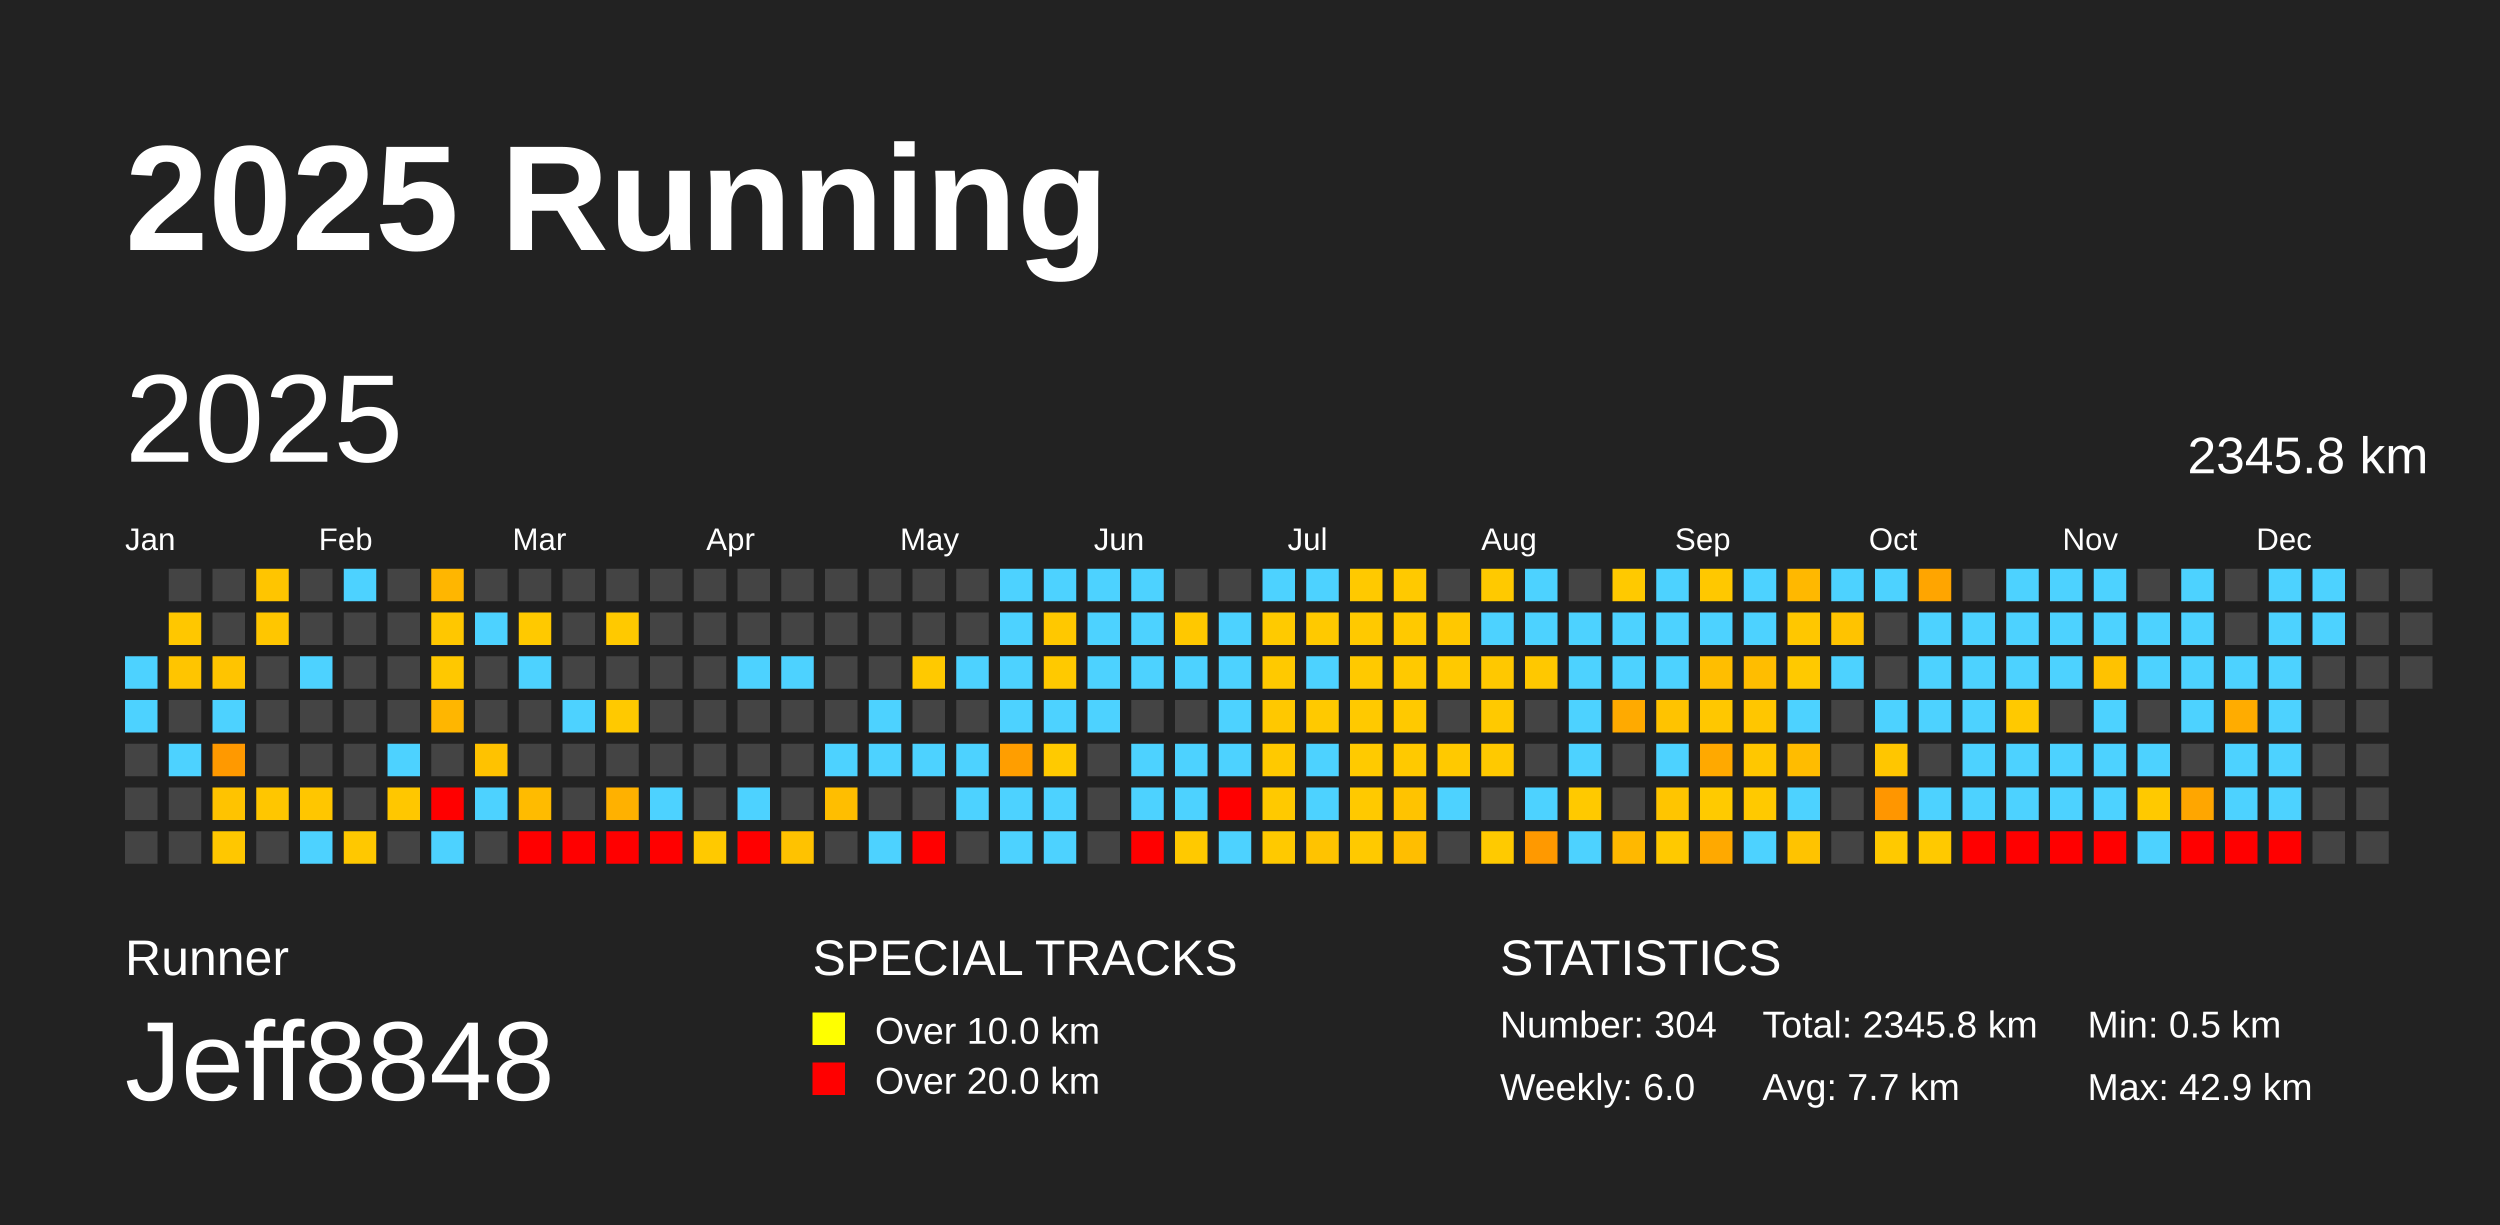
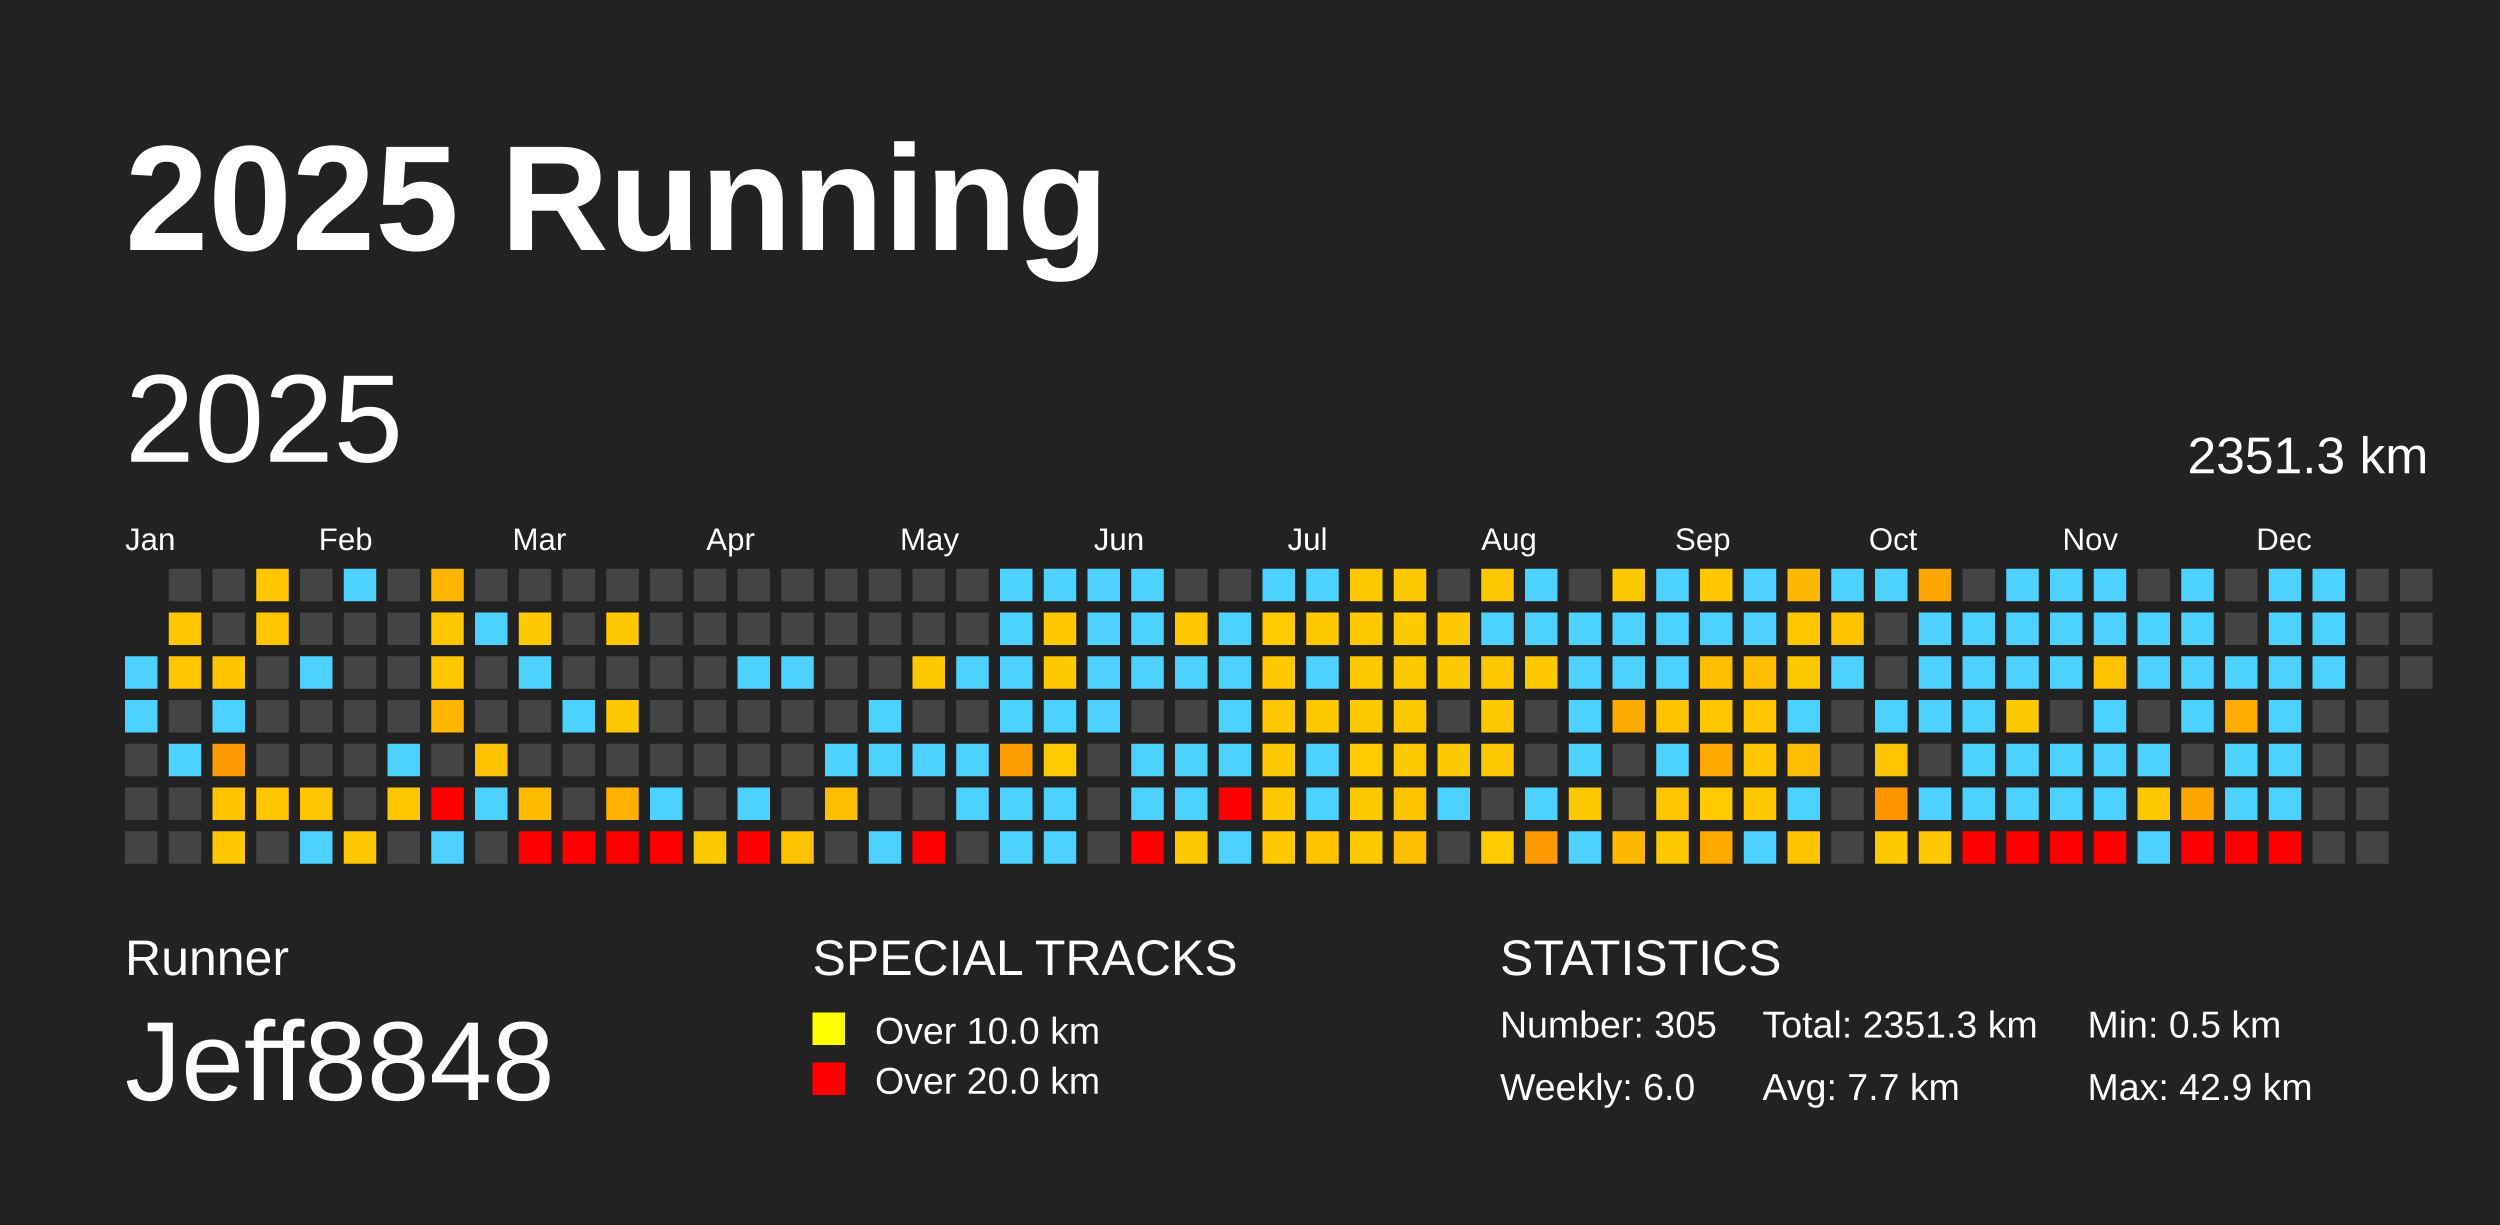
<svg xmlns="http://www.w3.org/2000/svg" baseProfile="full" height="98mm" version="1.1" viewBox="0,0,200,98" width="200mm">
  <defs />
  <rect fill="#222222" height="98" width="200" x="0" y="0" />
  <text fill="#FFFFFF" style="font-size:12px; font-family:Arial; font-weight:bold;" x="10" y="20">2025 Running</text>
  <text fill="#FFFFFF" style="font-size:4px; font-family:Arial" x="10" y="78">Runner</text>
  <text fill="#FFFFFF" style="font-size:9px; font-family:Arial" x="10" y="88">Jeff8848</text>
  <text fill="#FFFFFF" style="font-size:4px; font-family:Arial" x="65" y="78">SPECIAL TRACKS</text>
  <rect fill="yellow" height="2.6" width="2.6" x="65" y="81" />
  <text fill="#FFFFFF" style="font-size:3px; font-family:Arial" x="70" y="83.5">Over 10.0 km</text>
  <rect fill="red" height="2.6" width="2.6" x="65" y="85" />
  <text fill="#FFFFFF" style="font-size:3px; font-family:Arial" x="70" y="87.5">Over 20.0 km</text>
  <text fill="#FFFFFF" style="font-size:4px; font-family:Arial" x="120" y="78">STATISTICS</text>
-   <text fill="#FFFFFF" style="font-size:3px; font-family:Arial" x="120" y="83">Number: 304</text>
+   <text fill="#FFFFFF" style="font-size:3px; font-family:Arial" x="120" y="83">Number: 305</text>
  <text fill="#FFFFFF" style="font-size:3px; font-family:Arial" x="120" y="88">Weekly: 6.0</text>
-   <text fill="#FFFFFF" style="font-size:3px; font-family:Arial" x="141" y="83">Total: 2345.8 km</text>
+   <text fill="#FFFFFF" style="font-size:3px; font-family:Arial" x="141" y="83">Total: 2351.3 km</text>
  <text fill="#FFFFFF" style="font-size:3px; font-family:Arial" x="141" y="88">Avg: 7.7 km</text>
  <text fill="#FFFFFF" style="font-size:3px; font-family:Arial" x="167" y="83">Min: 0.5 km</text>
  <text fill="#FFFFFF" style="font-size:3px; font-family:Arial" x="167" y="88">Max: 42.9 km</text>
  <text dominant-baseline="hanging" fill="#FFFFFF" style="font-size:10.0px; font-family:Arial;" x="10" y="30">2025</text>
-   <text dominant-baseline="hanging" fill="#FFFFFF" style="font-size:4.125px; font-family:Arial;" x="175" y="35">2345.8 km</text>
+   <text dominant-baseline="hanging" fill="#FFFFFF" style="font-size:4.125px; font-family:Arial;" x="175" y="35">2351.3 km</text>
  <text fill="#FFFFFF" style="font-size:2.5px; font-family:Arial" x="10.0" y="44">Jan</text>
  <text fill="#FFFFFF" style="font-size:2.5px; font-family:Arial" x="25.5" y="44">Feb</text>
  <text fill="#FFFFFF" style="font-size:2.5px; font-family:Arial" x="41.0" y="44">Mar</text>
  <text fill="#FFFFFF" style="font-size:2.5px; font-family:Arial" x="56.5" y="44">Apr</text>
  <text fill="#FFFFFF" style="font-size:2.5px; font-family:Arial" x="72.0" y="44">May</text>
  <text fill="#FFFFFF" style="font-size:2.5px; font-family:Arial" x="87.5" y="44">Jun</text>
  <text fill="#FFFFFF" style="font-size:2.5px; font-family:Arial" x="103.0" y="44">Jul</text>
  <text fill="#FFFFFF" style="font-size:2.5px; font-family:Arial" x="118.5" y="44">Aug</text>
  <text fill="#FFFFFF" style="font-size:2.5px; font-family:Arial" x="134.0" y="44">Sep</text>
  <text fill="#FFFFFF" style="font-size:2.5px; font-family:Arial" x="149.5" y="44">Oct</text>
  <text fill="#FFFFFF" style="font-size:2.5px; font-family:Arial" x="165.0" y="44">Nov</text>
  <text fill="#FFFFFF" style="font-size:2.5px; font-family:Arial" x="180.5" y="44">Dec</text>
  <rect fill="#4dd2ff" height="2.6" width="2.6" x="10.0" y="52.5" />
  <rect fill="#4dd2ff" height="2.6" width="2.6" x="10.0" y="56.0" />
  <rect fill="#444444" height="2.6" width="2.6" x="10.0" y="59.5" />
  <rect fill="#444444" height="2.6" width="2.6" x="10.0" y="63.0" />
  <rect fill="#444444" height="2.6" width="2.6" x="10.0" y="66.5" />
  <rect fill="#444444" height="2.6" width="2.6" x="13.5" y="45.5" />
  <rect fill="#ffc700" height="2.6" width="2.6" x="13.5" y="49.0" />
  <rect fill="#ffc500" height="2.6" width="2.6" x="13.5" y="52.5" />
  <rect fill="#444444" height="2.6" width="2.6" x="13.5" y="56.0" />
  <rect fill="#4dd2ff" height="2.6" width="2.6" x="13.5" y="59.5" />
  <rect fill="#444444" height="2.6" width="2.6" x="13.5" y="63.0" />
  <rect fill="#444444" height="2.6" width="2.6" x="13.5" y="66.5" />
  <rect fill="#444444" height="2.6" width="2.6" x="17.0" y="45.5" />
  <rect fill="#444444" height="2.6" width="2.6" x="17.0" y="49.0" />
  <rect fill="#ffc400" height="2.6" width="2.6" x="17.0" y="52.5" />
  <rect fill="#4dd2ff" height="2.6" width="2.6" x="17.0" y="56.0" />
  <rect fill="#ff9900" height="2.6" width="2.6" x="17.0" y="59.5" />
  <rect fill="#ffc300" height="2.6" width="2.6" x="17.0" y="63.0" />
  <rect fill="#ffc700" height="2.6" width="2.6" x="17.0" y="66.5" />
  <rect fill="#ffc500" height="2.6" width="2.6" x="20.5" y="45.5" />
  <rect fill="#ffc600" height="2.6" width="2.6" x="20.5" y="49.0" />
  <rect fill="#444444" height="2.6" width="2.6" x="20.5" y="52.5" />
  <rect fill="#444444" height="2.6" width="2.6" x="20.5" y="56.0" />
  <rect fill="#444444" height="2.6" width="2.6" x="20.5" y="59.5" />
  <rect fill="#ffc600" height="2.6" width="2.6" x="20.5" y="63.0" />
  <rect fill="#444444" height="2.6" width="2.6" x="20.5" y="66.5" />
  <rect fill="#444444" height="2.6" width="2.6" x="24.0" y="45.5" />
  <rect fill="#444444" height="2.6" width="2.6" x="24.0" y="49.0" />
  <rect fill="#4dd2ff" height="2.6" width="2.6" x="24.0" y="52.5" />
  <rect fill="#444444" height="2.6" width="2.6" x="24.0" y="56.0" />
  <rect fill="#444444" height="2.6" width="2.6" x="24.0" y="59.5" />
  <rect fill="#ffc600" height="2.6" width="2.6" x="24.0" y="63.0" />
  <rect fill="#4dd2ff" height="2.6" width="2.6" x="24.0" y="66.5" />
  <rect fill="#4dd2ff" height="2.6" width="2.6" x="27.5" y="45.5" />
  <rect fill="#444444" height="2.6" width="2.6" x="27.5" y="49.0" />
  <rect fill="#444444" height="2.6" width="2.6" x="27.5" y="52.5" />
  <rect fill="#444444" height="2.6" width="2.6" x="27.5" y="56.0" />
  <rect fill="#444444" height="2.6" width="2.6" x="27.5" y="59.5" />
  <rect fill="#444444" height="2.6" width="2.6" x="27.5" y="63.0" />
  <rect fill="#ffc800" height="2.6" width="2.6" x="27.5" y="66.5" />
  <rect fill="#444444" height="2.6" width="2.6" x="31.0" y="45.5" />
  <rect fill="#444444" height="2.6" width="2.6" x="31.0" y="49.0" />
  <rect fill="#444444" height="2.6" width="2.6" x="31.0" y="52.5" />
  <rect fill="#444444" height="2.6" width="2.6" x="31.0" y="56.0" />
  <rect fill="#4dd2ff" height="2.6" width="2.6" x="31.0" y="59.5" />
  <rect fill="#ffc700" height="2.6" width="2.6" x="31.0" y="63.0" />
  <rect fill="#444444" height="2.6" width="2.6" x="31.0" y="66.5" />
  <rect fill="#ffb600" height="2.6" width="2.6" x="34.5" y="45.5" />
  <rect fill="#ffc700" height="2.6" width="2.6" x="34.5" y="49.0" />
  <rect fill="#ffc800" height="2.6" width="2.6" x="34.5" y="52.5" />
  <rect fill="#ffb600" height="2.6" width="2.6" x="34.5" y="56.0" />
  <rect fill="#444444" height="2.6" width="2.6" x="34.5" y="59.5" />
  <rect fill="red" height="2.6" width="2.6" x="34.5" y="63.0" />
  <rect fill="#4dd2ff" height="2.6" width="2.6" x="34.5" y="66.5" />
  <rect fill="#444444" height="2.6" width="2.6" x="38.0" y="45.5" />
  <rect fill="#4dd2ff" height="2.6" width="2.6" x="38.0" y="49.0" />
  <rect fill="#444444" height="2.6" width="2.6" x="38.0" y="52.5" />
  <rect fill="#444444" height="2.6" width="2.6" x="38.0" y="56.0" />
  <rect fill="#ffc200" height="2.6" width="2.6" x="38.0" y="59.5" />
  <rect fill="#4dd2ff" height="2.6" width="2.6" x="38.0" y="63.0" />
  <rect fill="#444444" height="2.6" width="2.6" x="38.0" y="66.5" />
  <rect fill="#444444" height="2.6" width="2.6" x="41.5" y="45.5" />
  <rect fill="#ffc900" height="2.6" width="2.6" x="41.5" y="49.0" />
  <rect fill="#4dd2ff" height="2.6" width="2.6" x="41.5" y="52.5" />
  <rect fill="#444444" height="2.6" width="2.6" x="41.5" y="56.0" />
  <rect fill="#444444" height="2.6" width="2.6" x="41.5" y="59.5" />
  <rect fill="#ffbb00" height="2.6" width="2.6" x="41.5" y="63.0" />
  <rect fill="red" height="2.6" width="2.6" x="41.5" y="66.5" />
  <rect fill="#444444" height="2.6" width="2.6" x="45.0" y="45.5" />
  <rect fill="#444444" height="2.6" width="2.6" x="45.0" y="49.0" />
  <rect fill="#444444" height="2.6" width="2.6" x="45.0" y="52.5" />
  <rect fill="#4dd2ff" height="2.6" width="2.6" x="45.0" y="56.0" />
  <rect fill="#444444" height="2.6" width="2.6" x="45.0" y="59.5" />
  <rect fill="#444444" height="2.6" width="2.6" x="45.0" y="63.0" />
  <rect fill="red" height="2.6" width="2.6" x="45.0" y="66.5" />
  <rect fill="#444444" height="2.6" width="2.6" x="48.5" y="45.5" />
  <rect fill="#ffc900" height="2.6" width="2.6" x="48.5" y="49.0" />
  <rect fill="#444444" height="2.6" width="2.6" x="48.5" y="52.5" />
  <rect fill="#ffc900" height="2.6" width="2.6" x="48.5" y="56.0" />
  <rect fill="#444444" height="2.6" width="2.6" x="48.5" y="59.5" />
  <rect fill="#ffb100" height="2.6" width="2.6" x="48.5" y="63.0" />
  <rect fill="red" height="2.6" width="2.6" x="48.5" y="66.5" />
  <rect fill="#444444" height="2.6" width="2.6" x="52.0" y="45.5" />
  <rect fill="#444444" height="2.6" width="2.6" x="52.0" y="49.0" />
  <rect fill="#444444" height="2.6" width="2.6" x="52.0" y="52.5" />
  <rect fill="#444444" height="2.6" width="2.6" x="52.0" y="56.0" />
  <rect fill="#444444" height="2.6" width="2.6" x="52.0" y="59.5" />
  <rect fill="#4dd2ff" height="2.6" width="2.6" x="52.0" y="63.0" />
  <rect fill="red" height="2.6" width="2.6" x="52.0" y="66.5" />
  <rect fill="#444444" height="2.6" width="2.6" x="55.5" y="45.5" />
  <rect fill="#444444" height="2.6" width="2.6" x="55.5" y="49.0" />
  <rect fill="#444444" height="2.6" width="2.6" x="55.5" y="52.5" />
  <rect fill="#444444" height="2.6" width="2.6" x="55.5" y="56.0" />
  <rect fill="#444444" height="2.6" width="2.6" x="55.5" y="59.5" />
  <rect fill="#444444" height="2.6" width="2.6" x="55.5" y="63.0" />
  <rect fill="#ffc900" height="2.6" width="2.6" x="55.5" y="66.5" />
  <rect fill="#444444" height="2.6" width="2.6" x="59.0" y="45.5" />
  <rect fill="#444444" height="2.6" width="2.6" x="59.0" y="49.0" />
  <rect fill="#4dd2ff" height="2.6" width="2.6" x="59.0" y="52.5" />
  <rect fill="#444444" height="2.6" width="2.6" x="59.0" y="56.0" />
  <rect fill="#444444" height="2.6" width="2.6" x="59.0" y="59.5" />
  <rect fill="#4dd2ff" height="2.6" width="2.6" x="59.0" y="63.0" />
  <rect fill="red" height="2.6" width="2.6" x="59.0" y="66.5" />
  <rect fill="#444444" height="2.6" width="2.6" x="62.5" y="45.5" />
  <rect fill="#444444" height="2.6" width="2.6" x="62.5" y="49.0" />
  <rect fill="#4dd2ff" height="2.6" width="2.6" x="62.5" y="52.5" />
  <rect fill="#444444" height="2.6" width="2.6" x="62.5" y="56.0" />
  <rect fill="#444444" height="2.6" width="2.6" x="62.5" y="59.5" />
  <rect fill="#444444" height="2.6" width="2.6" x="62.5" y="63.0" />
  <rect fill="#ffc200" height="2.6" width="2.6" x="62.5" y="66.5" />
  <rect fill="#444444" height="2.6" width="2.6" x="66.0" y="45.5" />
  <rect fill="#444444" height="2.6" width="2.6" x="66.0" y="49.0" />
  <rect fill="#444444" height="2.6" width="2.6" x="66.0" y="52.5" />
  <rect fill="#444444" height="2.6" width="2.6" x="66.0" y="56.0" />
  <rect fill="#4dd2ff" height="2.6" width="2.6" x="66.0" y="59.5" />
  <rect fill="#ffbe00" height="2.6" width="2.6" x="66.0" y="63.0" />
  <rect fill="#444444" height="2.6" width="2.6" x="66.0" y="66.5" />
  <rect fill="#444444" height="2.6" width="2.6" x="69.5" y="45.5" />
  <rect fill="#444444" height="2.6" width="2.6" x="69.5" y="49.0" />
  <rect fill="#444444" height="2.6" width="2.6" x="69.5" y="52.5" />
  <rect fill="#4dd2ff" height="2.6" width="2.6" x="69.5" y="56.0" />
  <rect fill="#4dd2ff" height="2.6" width="2.6" x="69.5" y="59.5" />
  <rect fill="#444444" height="2.6" width="2.6" x="69.5" y="63.0" />
  <rect fill="#4dd2ff" height="2.6" width="2.6" x="69.5" y="66.5" />
  <rect fill="#444444" height="2.6" width="2.6" x="73.0" y="45.5" />
  <rect fill="#444444" height="2.6" width="2.6" x="73.0" y="49.0" />
  <rect fill="#ffc900" height="2.6" width="2.6" x="73.0" y="52.5" />
  <rect fill="#444444" height="2.6" width="2.6" x="73.0" y="56.0" />
  <rect fill="#4dd2ff" height="2.6" width="2.6" x="73.0" y="59.5" />
  <rect fill="#444444" height="2.6" width="2.6" x="73.0" y="63.0" />
  <rect fill="red" height="2.6" width="2.6" x="73.0" y="66.5" />
  <rect fill="#444444" height="2.6" width="2.6" x="76.5" y="45.5" />
  <rect fill="#444444" height="2.6" width="2.6" x="76.5" y="49.0" />
  <rect fill="#4dd2ff" height="2.6" width="2.6" x="76.5" y="52.5" />
  <rect fill="#444444" height="2.6" width="2.6" x="76.5" y="56.0" />
  <rect fill="#4dd2ff" height="2.6" width="2.6" x="76.5" y="59.5" />
  <rect fill="#4dd2ff" height="2.6" width="2.6" x="76.5" y="63.0" />
  <rect fill="#444444" height="2.6" width="2.6" x="76.5" y="66.5" />
  <rect fill="#4dd2ff" height="2.6" width="2.6" x="80.0" y="45.5" />
  <rect fill="#4dd2ff" height="2.6" width="2.6" x="80.0" y="49.0" />
  <rect fill="#4dd2ff" height="2.6" width="2.6" x="80.0" y="52.5" />
  <rect fill="#4dd2ff" height="2.6" width="2.6" x="80.0" y="56.0" />
  <rect fill="#ff9e00" height="2.6" width="2.6" x="80.0" y="59.5" />
  <rect fill="#4dd2ff" height="2.6" width="2.6" x="80.0" y="63.0" />
  <rect fill="#4dd2ff" height="2.6" width="2.6" x="80.0" y="66.5" />
  <rect fill="#4dd2ff" height="2.6" width="2.6" x="83.5" y="45.5" />
  <rect fill="#ffc800" height="2.6" width="2.6" x="83.5" y="49.0" />
  <rect fill="#ffc900" height="2.6" width="2.6" x="83.5" y="52.5" />
  <rect fill="#4dd2ff" height="2.6" width="2.6" x="83.5" y="56.0" />
  <rect fill="#ffca00" height="2.6" width="2.6" x="83.5" y="59.5" />
  <rect fill="#4dd2ff" height="2.6" width="2.6" x="83.5" y="63.0" />
  <rect fill="#4dd2ff" height="2.6" width="2.6" x="83.5" y="66.5" />
  <rect fill="#4dd2ff" height="2.6" width="2.6" x="87.0" y="45.5" />
  <rect fill="#4dd2ff" height="2.6" width="2.6" x="87.0" y="49.0" />
  <rect fill="#4dd2ff" height="2.6" width="2.6" x="87.0" y="52.5" />
  <rect fill="#4dd2ff" height="2.6" width="2.6" x="87.0" y="56.0" />
  <rect fill="#444444" height="2.6" width="2.6" x="87.0" y="59.5" />
  <rect fill="#444444" height="2.6" width="2.6" x="87.0" y="63.0" />
  <rect fill="#444444" height="2.6" width="2.6" x="87.0" y="66.5" />
  <rect fill="#4dd2ff" height="2.6" width="2.6" x="90.5" y="45.5" />
  <rect fill="#4dd2ff" height="2.6" width="2.6" x="90.5" y="49.0" />
  <rect fill="#4dd2ff" height="2.6" width="2.6" x="90.5" y="52.5" />
  <rect fill="#444444" height="2.6" width="2.6" x="90.5" y="56.0" />
  <rect fill="#4dd2ff" height="2.6" width="2.6" x="90.5" y="59.5" />
  <rect fill="#4dd2ff" height="2.6" width="2.6" x="90.5" y="63.0" />
  <rect fill="red" height="2.6" width="2.6" x="90.5" y="66.5" />
  <rect fill="#444444" height="2.6" width="2.6" x="94.0" y="45.5" />
  <rect fill="#ffc800" height="2.6" width="2.6" x="94.0" y="49.0" />
  <rect fill="#4dd2ff" height="2.6" width="2.6" x="94.0" y="52.5" />
  <rect fill="#444444" height="2.6" width="2.6" x="94.0" y="56.0" />
  <rect fill="#4dd2ff" height="2.6" width="2.6" x="94.0" y="59.5" />
  <rect fill="#4dd2ff" height="2.6" width="2.6" x="94.0" y="63.0" />
  <rect fill="#ffc900" height="2.6" width="2.6" x="94.0" y="66.5" />
  <rect fill="#444444" height="2.6" width="2.6" x="97.5" y="45.5" />
  <rect fill="#4dd2ff" height="2.6" width="2.6" x="97.5" y="49.0" />
  <rect fill="#4dd2ff" height="2.6" width="2.6" x="97.5" y="52.5" />
  <rect fill="#4dd2ff" height="2.6" width="2.6" x="97.5" y="56.0" />
  <rect fill="#4dd2ff" height="2.6" width="2.6" x="97.5" y="59.5" />
  <rect fill="red" height="2.6" width="2.6" x="97.5" y="63.0" />
  <rect fill="#4dd2ff" height="2.6" width="2.6" x="97.5" y="66.5" />
  <rect fill="#4dd2ff" height="2.6" width="2.6" x="101.0" y="45.5" />
  <rect fill="#ffca00" height="2.6" width="2.6" x="101.0" y="49.0" />
  <rect fill="#ffc900" height="2.6" width="2.6" x="101.0" y="52.5" />
  <rect fill="#ffc800" height="2.6" width="2.6" x="101.0" y="56.0" />
  <rect fill="#ffc900" height="2.6" width="2.6" x="101.0" y="59.5" />
  <rect fill="#ffc900" height="2.6" width="2.6" x="101.0" y="63.0" />
  <rect fill="#ffc900" height="2.6" width="2.6" x="101.0" y="66.5" />
  <rect fill="#4dd2ff" height="2.6" width="2.6" x="104.5" y="45.5" />
  <rect fill="#ffc900" height="2.6" width="2.6" x="104.5" y="49.0" />
  <rect fill="#4dd2ff" height="2.6" width="2.6" x="104.5" y="52.5" />
  <rect fill="#ffc900" height="2.6" width="2.6" x="104.5" y="56.0" />
  <rect fill="#4dd2ff" height="2.6" width="2.6" x="104.5" y="59.5" />
  <rect fill="#4dd2ff" height="2.6" width="2.6" x="104.5" y="63.0" />
  <rect fill="#ffc300" height="2.6" width="2.6" x="104.5" y="66.5" />
  <rect fill="#ffc900" height="2.6" width="2.6" x="108.0" y="45.5" />
  <rect fill="#ffc900" height="2.6" width="2.6" x="108.0" y="49.0" />
  <rect fill="#ffc900" height="2.6" width="2.6" x="108.0" y="52.5" />
  <rect fill="#ffc900" height="2.6" width="2.6" x="108.0" y="56.0" />
  <rect fill="#ffca00" height="2.6" width="2.6" x="108.0" y="59.5" />
  <rect fill="#ffc900" height="2.6" width="2.6" x="108.0" y="63.0" />
  <rect fill="#ffc900" height="2.6" width="2.6" x="108.0" y="66.5" />
  <rect fill="#ffc900" height="2.6" width="2.6" x="111.5" y="45.5" />
  <rect fill="#ffc900" height="2.6" width="2.6" x="111.5" y="49.0" />
  <rect fill="#ffc900" height="2.6" width="2.6" x="111.5" y="52.5" />
  <rect fill="#ffc900" height="2.6" width="2.6" x="111.5" y="56.0" />
  <rect fill="#ffc900" height="2.6" width="2.6" x="111.5" y="59.5" />
  <rect fill="#ffc300" height="2.6" width="2.6" x="111.5" y="63.0" />
  <rect fill="#ffbe00" height="2.6" width="2.6" x="111.5" y="66.5" />
  <rect fill="#444444" height="2.6" width="2.6" x="115.0" y="45.5" />
  <rect fill="#ffc800" height="2.6" width="2.6" x="115.0" y="49.0" />
  <rect fill="#ffc900" height="2.6" width="2.6" x="115.0" y="52.5" />
  <rect fill="#444444" height="2.6" width="2.6" x="115.0" y="56.0" />
  <rect fill="#ffc900" height="2.6" width="2.6" x="115.0" y="59.5" />
  <rect fill="#4dd2ff" height="2.6" width="2.6" x="115.0" y="63.0" />
  <rect fill="#444444" height="2.6" width="2.6" x="115.0" y="66.5" />
  <rect fill="#ffc900" height="2.6" width="2.6" x="118.5" y="45.5" />
  <rect fill="#4dd2ff" height="2.6" width="2.6" x="118.5" y="49.0" />
  <rect fill="#ffc800" height="2.6" width="2.6" x="118.5" y="52.5" />
  <rect fill="#ffc900" height="2.6" width="2.6" x="118.5" y="56.0" />
  <rect fill="#ffc900" height="2.6" width="2.6" x="118.5" y="59.5" />
  <rect fill="#444444" height="2.6" width="2.6" x="118.5" y="63.0" />
  <rect fill="#ffca00" height="2.6" width="2.6" x="118.5" y="66.5" />
  <rect fill="#4dd2ff" height="2.6" width="2.6" x="122.0" y="45.5" />
  <rect fill="#4dd2ff" height="2.6" width="2.6" x="122.0" y="49.0" />
  <rect fill="#ffc800" height="2.6" width="2.6" x="122.0" y="52.5" />
  <rect fill="#444444" height="2.6" width="2.6" x="122.0" y="56.0" />
  <rect fill="#444444" height="2.6" width="2.6" x="122.0" y="59.5" />
  <rect fill="#4dd2ff" height="2.6" width="2.6" x="122.0" y="63.0" />
  <rect fill="#ff9900" height="2.6" width="2.6" x="122.0" y="66.5" />
  <rect fill="#444444" height="2.6" width="2.6" x="125.5" y="45.5" />
  <rect fill="#4dd2ff" height="2.6" width="2.6" x="125.5" y="49.0" />
  <rect fill="#4dd2ff" height="2.6" width="2.6" x="125.5" y="52.5" />
  <rect fill="#4dd2ff" height="2.6" width="2.6" x="125.5" y="56.0" />
  <rect fill="#4dd2ff" height="2.6" width="2.6" x="125.5" y="59.5" />
  <rect fill="#ffc900" height="2.6" width="2.6" x="125.5" y="63.0" />
  <rect fill="#4dd2ff" height="2.6" width="2.6" x="125.5" y="66.5" />
  <rect fill="#ffc900" height="2.6" width="2.6" x="129.0" y="45.5" />
  <rect fill="#4dd2ff" height="2.6" width="2.6" x="129.0" y="49.0" />
  <rect fill="#4dd2ff" height="2.6" width="2.6" x="129.0" y="52.5" />
  <rect fill="#ffaa00" height="2.6" width="2.6" x="129.0" y="56.0" />
  <rect fill="#444444" height="2.6" width="2.6" x="129.0" y="59.5" />
  <rect fill="#444444" height="2.6" width="2.6" x="129.0" y="63.0" />
  <rect fill="#ffb800" height="2.6" width="2.6" x="129.0" y="66.5" />
  <rect fill="#4dd2ff" height="2.6" width="2.6" x="132.5" y="45.5" />
  <rect fill="#4dd2ff" height="2.6" width="2.6" x="132.5" y="49.0" />
  <rect fill="#4dd2ff" height="2.6" width="2.6" x="132.5" y="52.5" />
  <rect fill="#ffc300" height="2.6" width="2.6" x="132.5" y="56.0" />
  <rect fill="#4dd2ff" height="2.6" width="2.6" x="132.5" y="59.5" />
  <rect fill="#ffc500" height="2.6" width="2.6" x="132.5" y="63.0" />
  <rect fill="#ffc900" height="2.6" width="2.6" x="132.5" y="66.5" />
  <rect fill="#ffc800" height="2.6" width="2.6" x="136.0" y="45.5" />
  <rect fill="#4dd2ff" height="2.6" width="2.6" x="136.0" y="49.0" />
  <rect fill="#ffbe00" height="2.6" width="2.6" x="136.0" y="52.5" />
  <rect fill="#ffc700" height="2.6" width="2.6" x="136.0" y="56.0" />
  <rect fill="#ffa900" height="2.6" width="2.6" x="136.0" y="59.5" />
  <rect fill="#ffca00" height="2.6" width="2.6" x="136.0" y="63.0" />
  <rect fill="#ffa900" height="2.6" width="2.6" x="136.0" y="66.5" />
  <rect fill="#4dd2ff" height="2.6" width="2.6" x="139.5" y="45.5" />
  <rect fill="#4dd2ff" height="2.6" width="2.6" x="139.5" y="49.0" />
  <rect fill="#ffbd00" height="2.6" width="2.6" x="139.5" y="52.5" />
  <rect fill="#ffc600" height="2.6" width="2.6" x="139.5" y="56.0" />
  <rect fill="#ffc700" height="2.6" width="2.6" x="139.5" y="59.5" />
  <rect fill="#ffc900" height="2.6" width="2.6" x="139.5" y="63.0" />
  <rect fill="#4dd2ff" height="2.6" width="2.6" x="139.5" y="66.5" />
  <rect fill="#ffb800" height="2.6" width="2.6" x="143.0" y="45.5" />
  <rect fill="#ffc700" height="2.6" width="2.6" x="143.0" y="49.0" />
  <rect fill="#ffc900" height="2.6" width="2.6" x="143.0" y="52.5" />
  <rect fill="#4dd2ff" height="2.6" width="2.6" x="143.0" y="56.0" />
  <rect fill="#ffbc00" height="2.6" width="2.6" x="143.0" y="59.5" />
  <rect fill="#4dd2ff" height="2.6" width="2.6" x="143.0" y="63.0" />
  <rect fill="#ffc300" height="2.6" width="2.6" x="143.0" y="66.5" />
  <rect fill="#4dd2ff" height="2.6" width="2.6" x="146.5" y="45.5" />
  <rect fill="#ffc300" height="2.6" width="2.6" x="146.5" y="49.0" />
  <rect fill="#4dd2ff" height="2.6" width="2.6" x="146.5" y="52.5" />
  <rect fill="#444444" height="2.6" width="2.6" x="146.5" y="56.0" />
  <rect fill="#444444" height="2.6" width="2.6" x="146.5" y="59.5" />
  <rect fill="#444444" height="2.6" width="2.6" x="146.5" y="63.0" />
  <rect fill="#444444" height="2.6" width="2.6" x="146.5" y="66.5" />
  <rect fill="#4dd2ff" height="2.6" width="2.6" x="150.0" y="45.5" />
  <rect fill="#444444" height="2.6" width="2.6" x="150.0" y="49.0" />
  <rect fill="#444444" height="2.6" width="2.6" x="150.0" y="52.5" />
  <rect fill="#4dd2ff" height="2.6" width="2.6" x="150.0" y="56.0" />
  <rect fill="#ffc600" height="2.6" width="2.6" x="150.0" y="59.5" />
  <rect fill="#ff9600" height="2.6" width="2.6" x="150.0" y="63.0" />
  <rect fill="#ffc900" height="2.6" width="2.6" x="150.0" y="66.5" />
  <rect fill="#ffa500" height="2.6" width="2.6" x="153.5" y="45.5" />
  <rect fill="#4dd2ff" height="2.6" width="2.6" x="153.5" y="49.0" />
  <rect fill="#4dd2ff" height="2.6" width="2.6" x="153.5" y="52.5" />
  <rect fill="#4dd2ff" height="2.6" width="2.6" x="153.5" y="56.0" />
  <rect fill="#444444" height="2.6" width="2.6" x="153.5" y="59.5" />
  <rect fill="#4dd2ff" height="2.6" width="2.6" x="153.5" y="63.0" />
  <rect fill="#ffc900" height="2.6" width="2.6" x="153.5" y="66.5" />
  <rect fill="#444444" height="2.6" width="2.6" x="157.0" y="45.5" />
  <rect fill="#4dd2ff" height="2.6" width="2.6" x="157.0" y="49.0" />
  <rect fill="#4dd2ff" height="2.6" width="2.6" x="157.0" y="52.5" />
  <rect fill="#4dd2ff" height="2.6" width="2.6" x="157.0" y="56.0" />
  <rect fill="#4dd2ff" height="2.6" width="2.6" x="157.0" y="59.5" />
  <rect fill="#4dd2ff" height="2.6" width="2.6" x="157.0" y="63.0" />
  <rect fill="red" height="2.6" width="2.6" x="157.0" y="66.5" />
  <rect fill="#4dd2ff" height="2.6" width="2.6" x="160.5" y="45.5" />
  <rect fill="#4dd2ff" height="2.6" width="2.6" x="160.5" y="49.0" />
  <rect fill="#4dd2ff" height="2.6" width="2.6" x="160.5" y="52.5" />
  <rect fill="#ffc900" height="2.6" width="2.6" x="160.5" y="56.0" />
  <rect fill="#4dd2ff" height="2.6" width="2.6" x="160.5" y="59.5" />
  <rect fill="#4dd2ff" height="2.6" width="2.6" x="160.5" y="63.0" />
  <rect fill="red" height="2.6" width="2.6" x="160.5" y="66.5" />
  <rect fill="#4dd2ff" height="2.6" width="2.6" x="164.0" y="45.5" />
  <rect fill="#4dd2ff" height="2.6" width="2.6" x="164.0" y="49.0" />
  <rect fill="#4dd2ff" height="2.6" width="2.6" x="164.0" y="52.5" />
  <rect fill="#444444" height="2.6" width="2.6" x="164.0" y="56.0" />
  <rect fill="#4dd2ff" height="2.6" width="2.6" x="164.0" y="59.5" />
  <rect fill="#4dd2ff" height="2.6" width="2.6" x="164.0" y="63.0" />
  <rect fill="red" height="2.6" width="2.6" x="164.0" y="66.5" />
  <rect fill="#4dd2ff" height="2.6" width="2.6" x="167.5" y="45.5" />
  <rect fill="#4dd2ff" height="2.6" width="2.6" x="167.5" y="49.0" />
  <rect fill="#ffc200" height="2.6" width="2.6" x="167.5" y="52.5" />
  <rect fill="#4dd2ff" height="2.6" width="2.6" x="167.5" y="56.0" />
  <rect fill="#4dd2ff" height="2.6" width="2.6" x="167.5" y="59.5" />
  <rect fill="#4dd2ff" height="2.6" width="2.6" x="167.5" y="63.0" />
  <rect fill="red" height="2.6" width="2.6" x="167.5" y="66.5" />
  <rect fill="#444444" height="2.6" width="2.6" x="171.0" y="45.5" />
  <rect fill="#4dd2ff" height="2.6" width="2.6" x="171.0" y="49.0" />
  <rect fill="#4dd2ff" height="2.6" width="2.6" x="171.0" y="52.5" />
  <rect fill="#444444" height="2.6" width="2.6" x="171.0" y="56.0" />
  <rect fill="#4dd2ff" height="2.6" width="2.6" x="171.0" y="59.5" />
  <rect fill="#ffc900" height="2.6" width="2.6" x="171.0" y="63.0" />
  <rect fill="#4dd2ff" height="2.6" width="2.6" x="171.0" y="66.5" />
  <rect fill="#4dd2ff" height="2.6" width="2.6" x="174.5" y="45.5" />
  <rect fill="#4dd2ff" height="2.6" width="2.6" x="174.5" y="49.0" />
  <rect fill="#4dd2ff" height="2.6" width="2.6" x="174.5" y="52.5" />
  <rect fill="#4dd2ff" height="2.6" width="2.6" x="174.5" y="56.0" />
  <rect fill="#444444" height="2.6" width="2.6" x="174.5" y="59.5" />
  <rect fill="#ffa600" height="2.6" width="2.6" x="174.5" y="63.0" />
  <rect fill="red" height="2.6" width="2.6" x="174.5" y="66.5" />
  <rect fill="#444444" height="2.6" width="2.6" x="178.0" y="45.5" />
  <rect fill="#444444" height="2.6" width="2.6" x="178.0" y="49.0" />
  <rect fill="#4dd2ff" height="2.6" width="2.6" x="178.0" y="52.5" />
  <rect fill="#ffac00" height="2.6" width="2.6" x="178.0" y="56.0" />
  <rect fill="#4dd2ff" height="2.6" width="2.6" x="178.0" y="59.5" />
  <rect fill="#4dd2ff" height="2.6" width="2.6" x="178.0" y="63.0" />
  <rect fill="red" height="2.6" width="2.6" x="178.0" y="66.5" />
  <rect fill="#4dd2ff" height="2.6" width="2.6" x="181.5" y="45.5" />
  <rect fill="#4dd2ff" height="2.6" width="2.6" x="181.5" y="49.0" />
  <rect fill="#4dd2ff" height="2.6" width="2.6" x="181.5" y="52.5" />
  <rect fill="#4dd2ff" height="2.6" width="2.6" x="181.5" y="56.0" />
  <rect fill="#4dd2ff" height="2.6" width="2.6" x="181.5" y="59.5" />
  <rect fill="#4dd2ff" height="2.6" width="2.6" x="181.5" y="63.0" />
  <rect fill="red" height="2.6" width="2.6" x="181.5" y="66.5" />
  <rect fill="#4dd2ff" height="2.6" width="2.6" x="185.0" y="45.5" />
  <rect fill="#4dd2ff" height="2.6" width="2.6" x="185.0" y="49.0" />
-   <rect fill="#444444" height="2.6" width="2.6" x="185.0" y="52.5" />
+   <rect fill="#4dd2ff" height="2.6" width="2.6" x="185.0" y="52.5" />
  <rect fill="#444444" height="2.6" width="2.6" x="185.0" y="56.0" />
  <rect fill="#444444" height="2.6" width="2.6" x="185.0" y="59.5" />
  <rect fill="#444444" height="2.6" width="2.6" x="185.0" y="63.0" />
  <rect fill="#444444" height="2.6" width="2.6" x="185.0" y="66.5" />
  <rect fill="#444444" height="2.6" width="2.6" x="188.5" y="45.5" />
  <rect fill="#444444" height="2.6" width="2.6" x="188.5" y="49.0" />
  <rect fill="#444444" height="2.6" width="2.6" x="188.5" y="52.5" />
  <rect fill="#444444" height="2.6" width="2.6" x="188.5" y="56.0" />
  <rect fill="#444444" height="2.6" width="2.6" x="188.5" y="59.5" />
  <rect fill="#444444" height="2.6" width="2.6" x="188.5" y="63.0" />
  <rect fill="#444444" height="2.6" width="2.6" x="188.5" y="66.5" />
  <rect fill="#444444" height="2.6" width="2.6" x="192.0" y="45.5" />
  <rect fill="#444444" height="2.6" width="2.6" x="192.0" y="49.0" />
  <rect fill="#444444" height="2.6" width="2.6" x="192.0" y="52.5" />
</svg>
